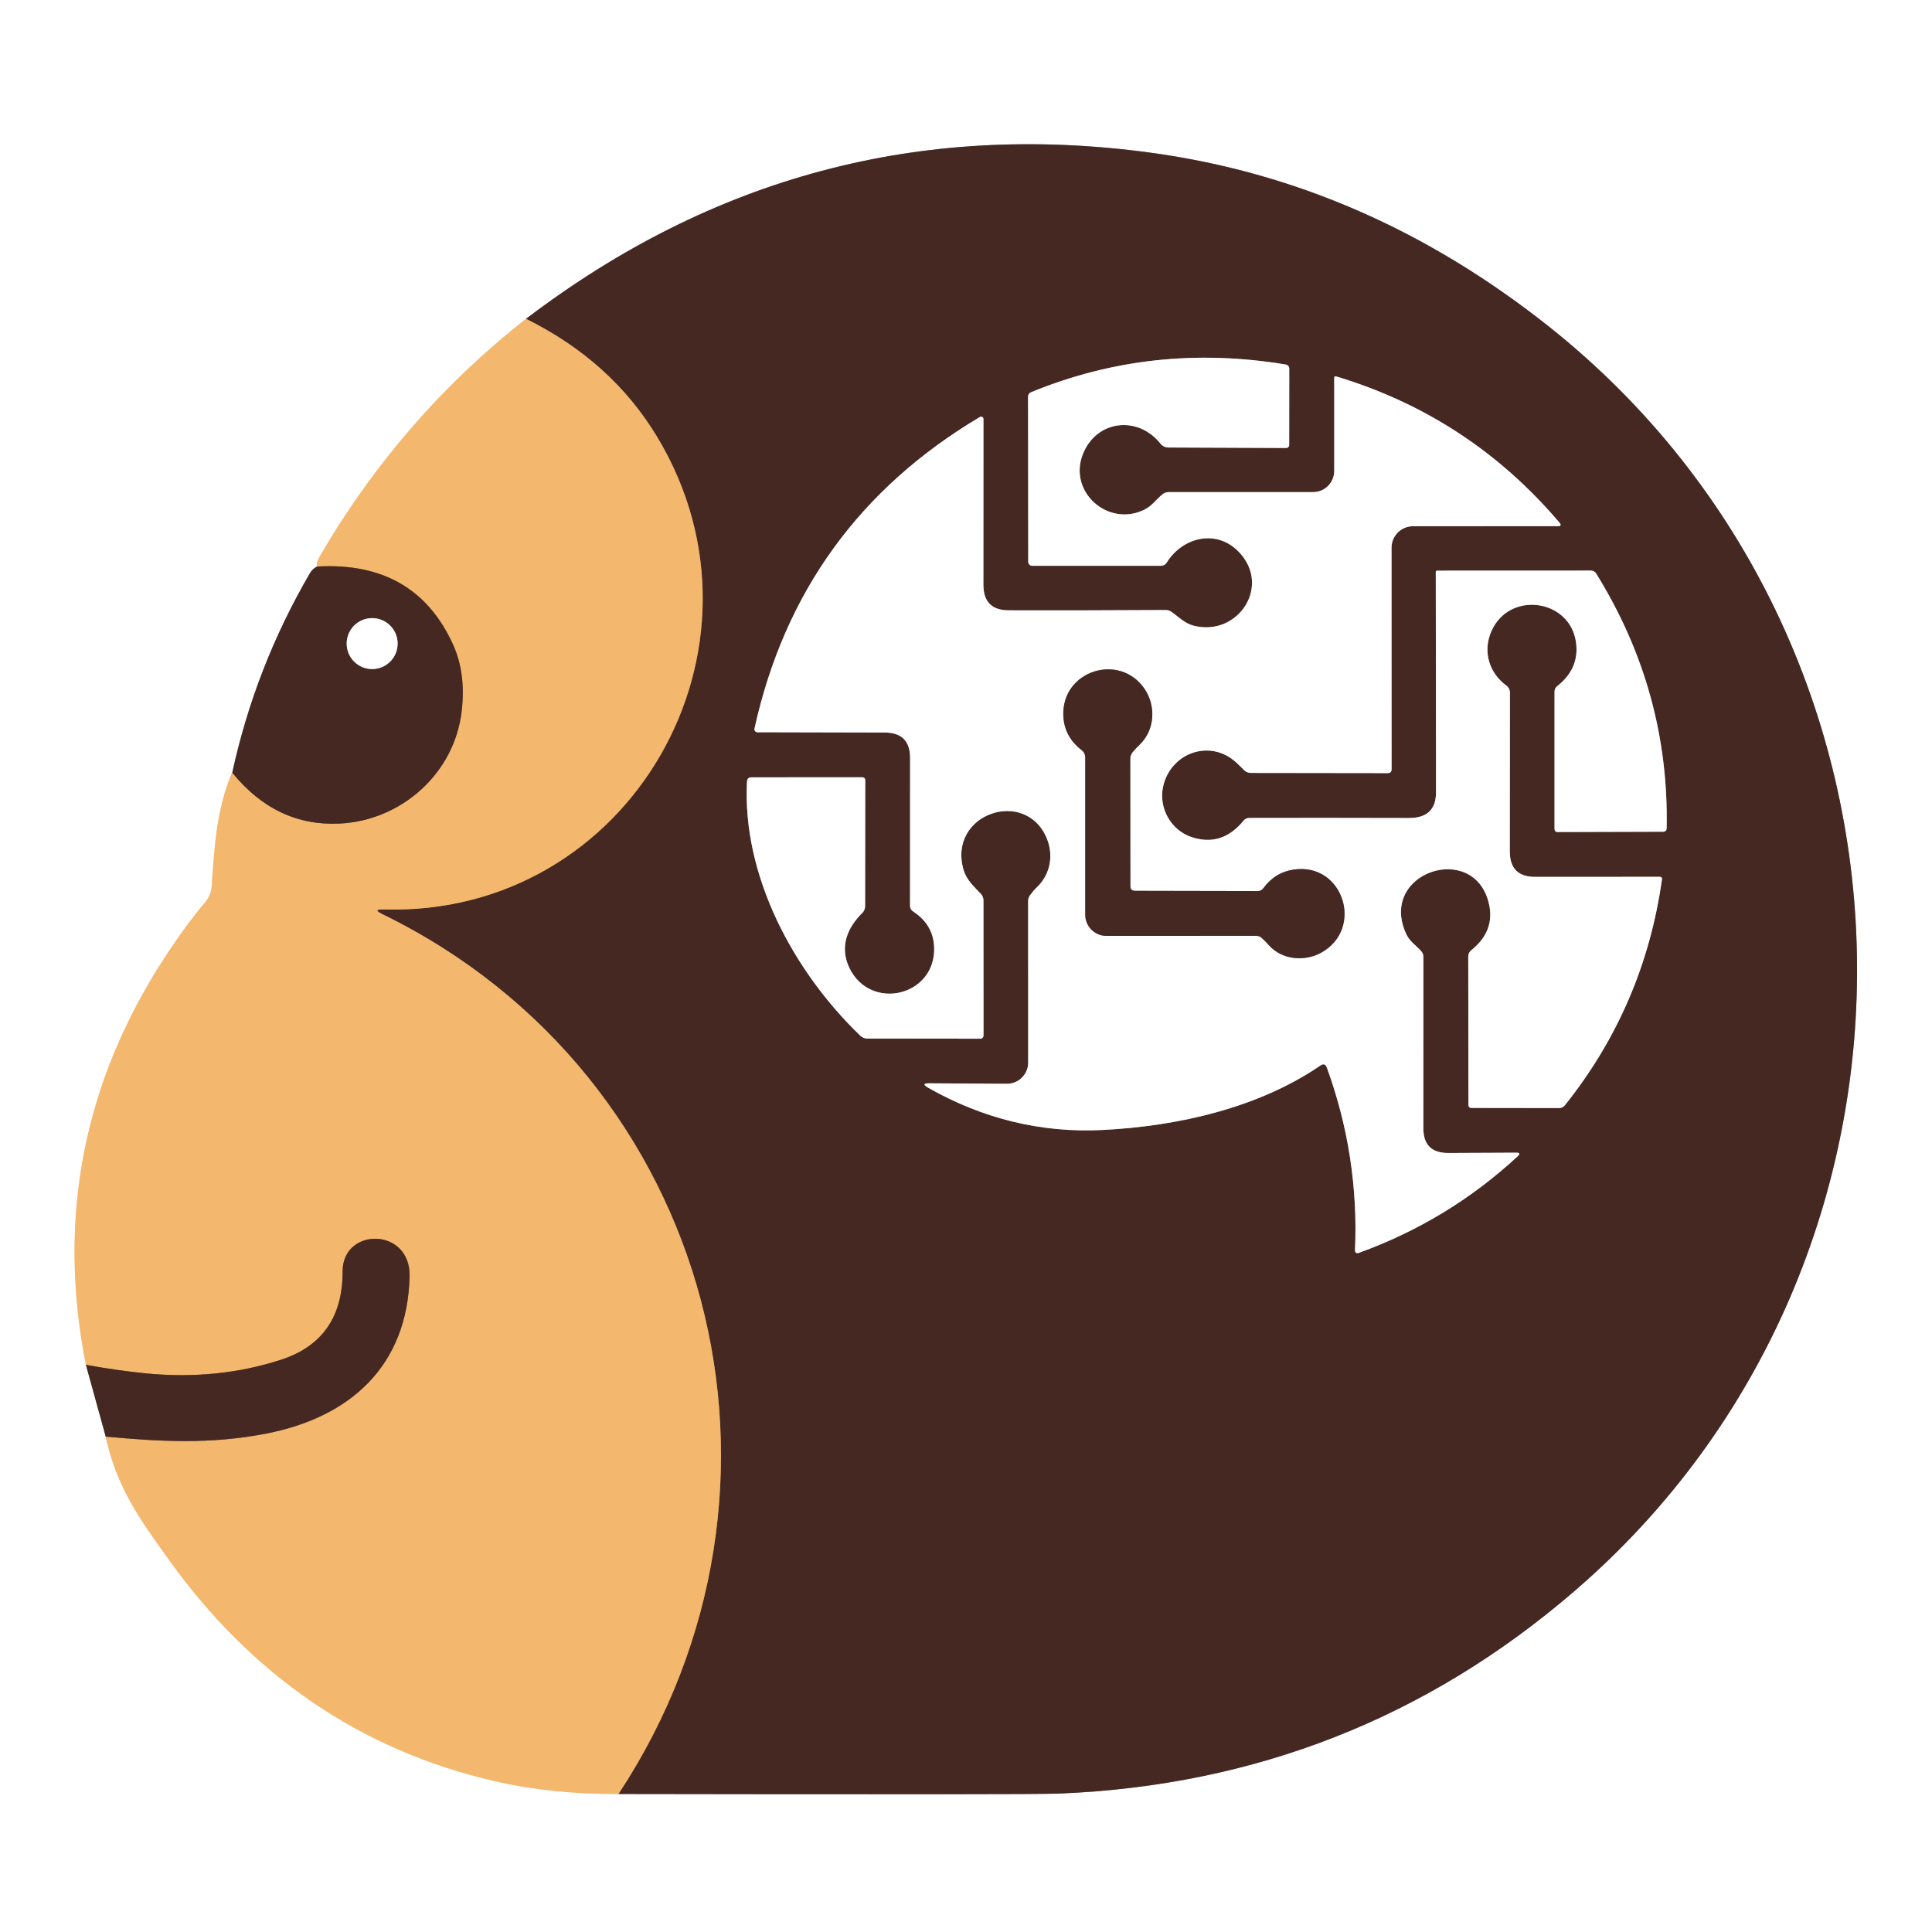
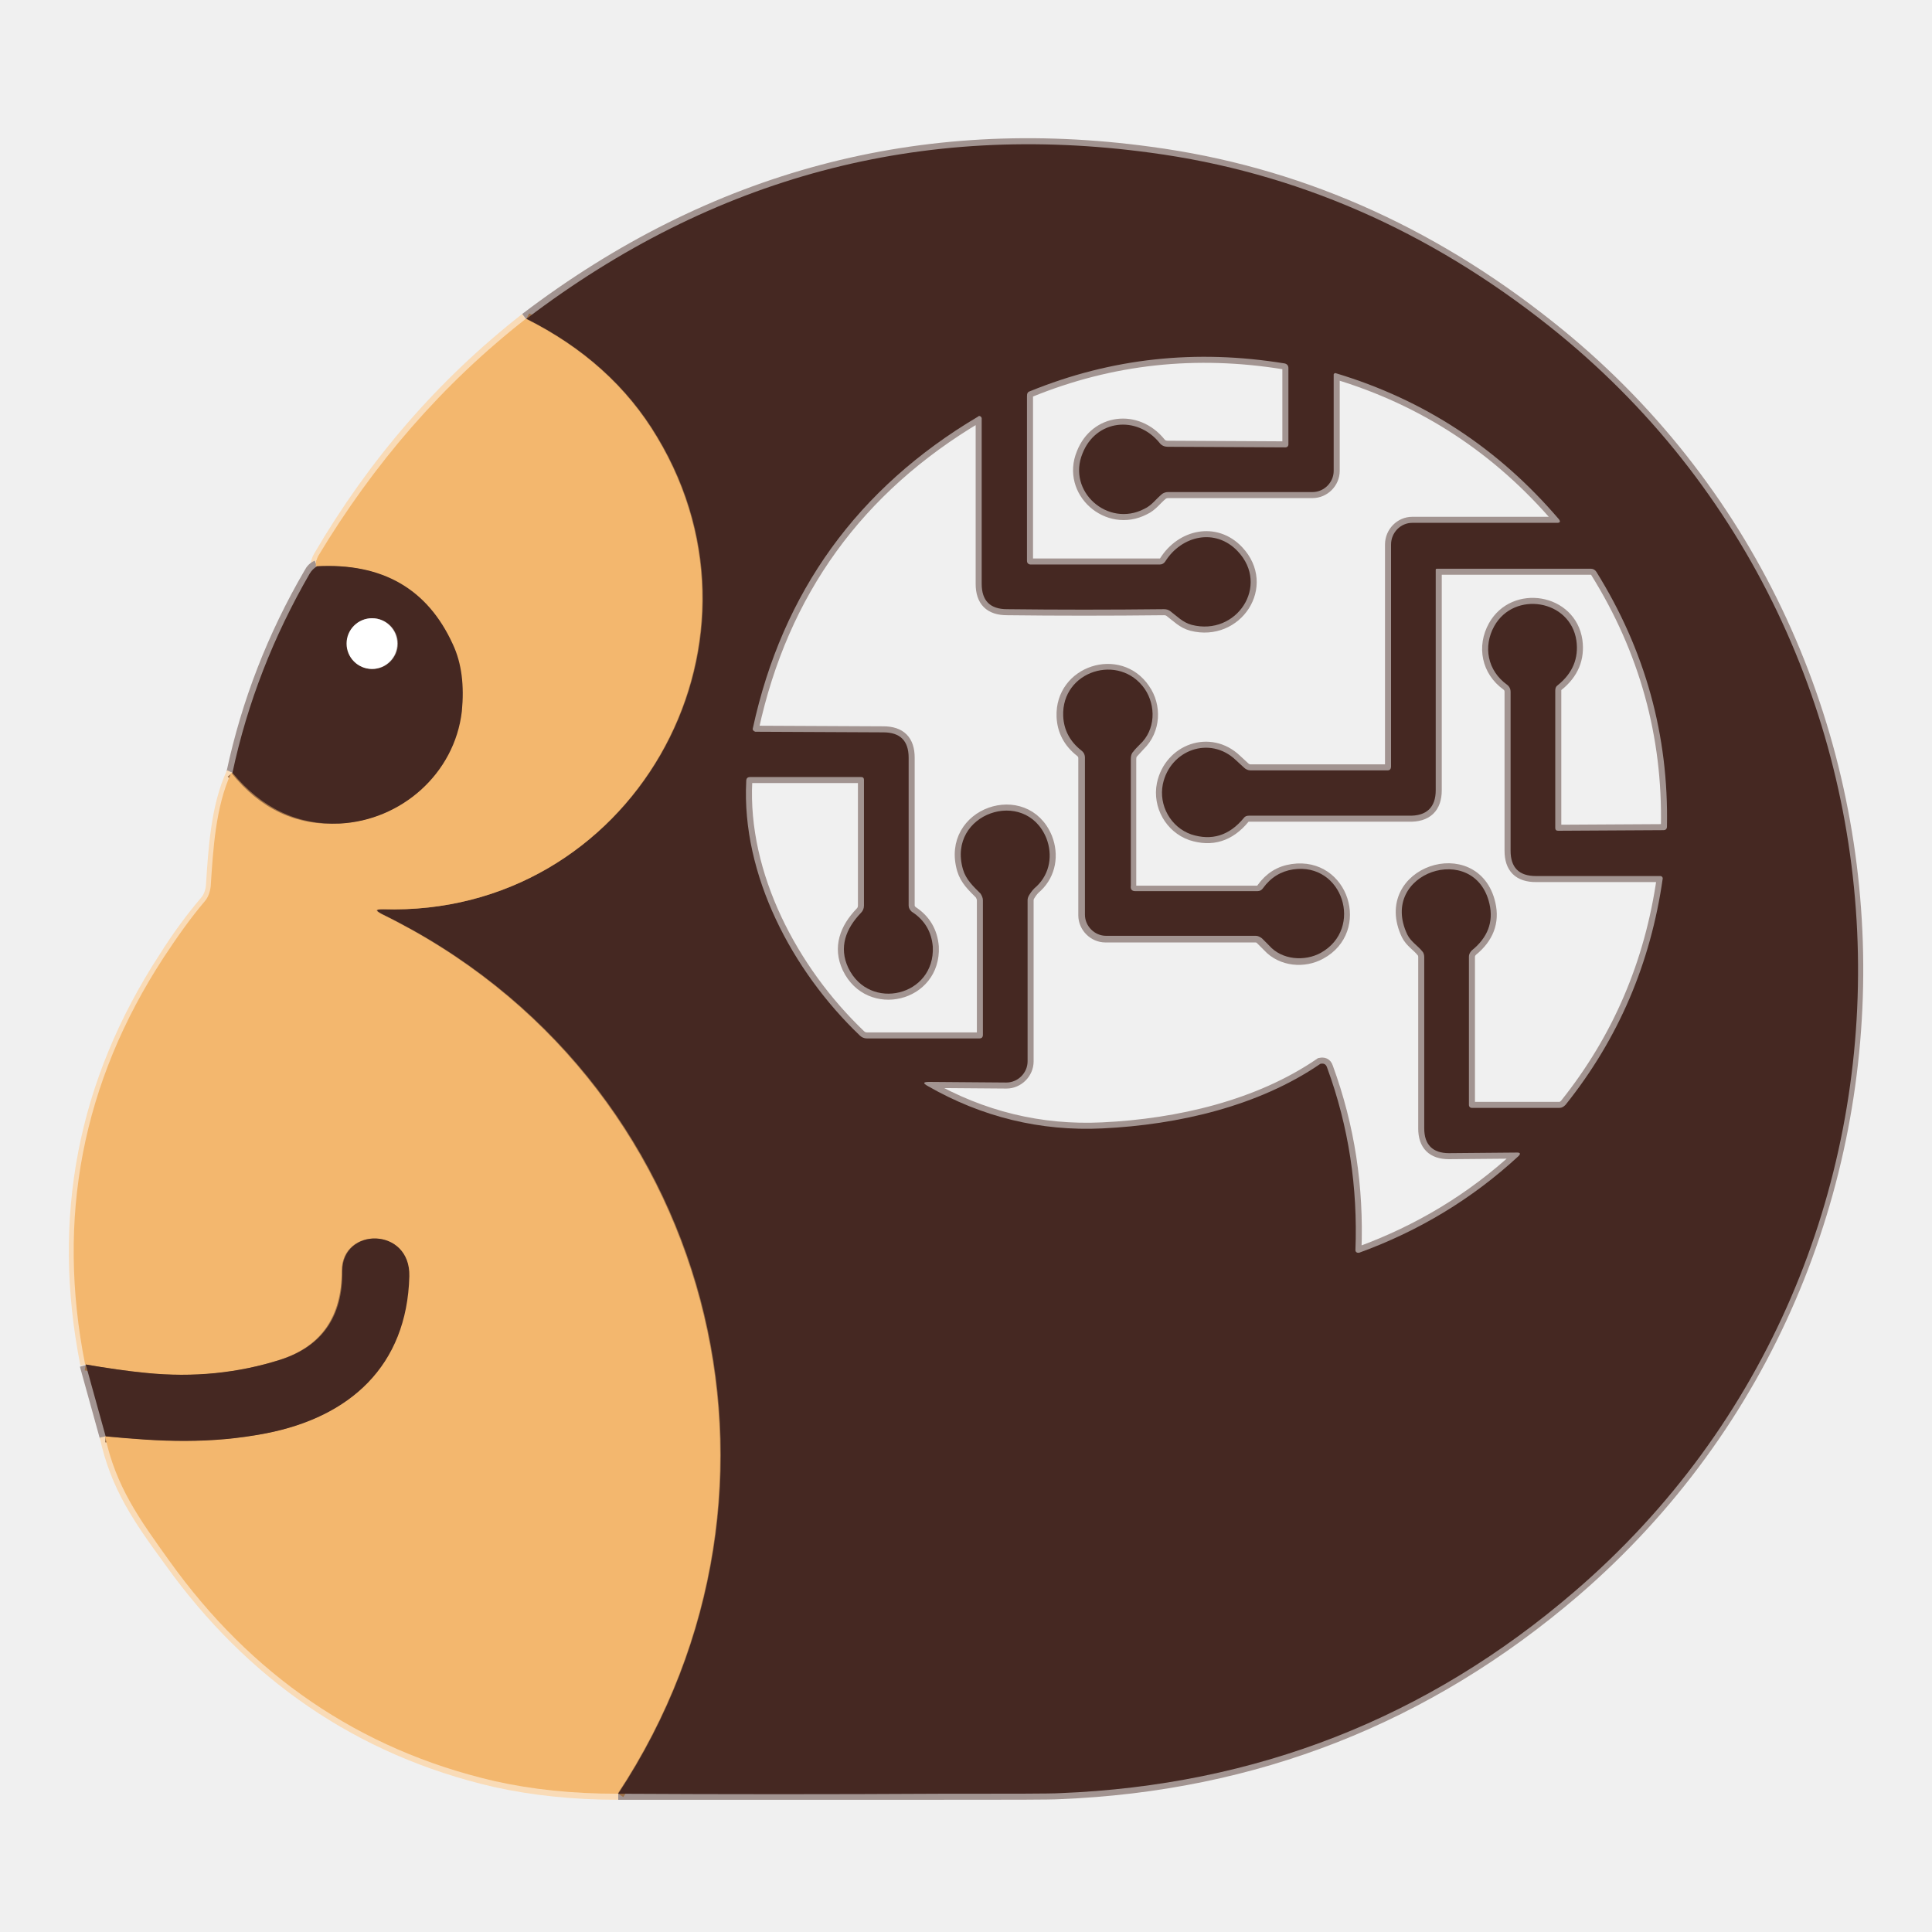
- <svg xmlns="http://www.w3.org/2000/svg" version="1.1" viewBox="0.00 0.00 320.00 320.00">
-   <g stroke-width="2.00" fill="none" stroke-linecap="butt">
-     <path stroke="#f9dbb7" vector-effect="non-scaling-stroke" d="   M 87.13 52.81   Q 66.44 69.04 52.94 92.18   Q 52.47 92.99 52.51 93.84" />
-     <path stroke="#a29491" vector-effect="non-scaling-stroke" d="   M 52.51 93.84   Q 51.78 94.18 51.30 95.00   Q 42.28 110.50 38.47 127.98" />
-     <path stroke="#f9dbb7" vector-effect="non-scaling-stroke" d="   M 38.47 127.98   C 35.90 133.62 35.46 140.70 35.06 146.83   A 4.35 4.34 66.8 0 1 34.06 149.34   Q 30.63 153.43 27.23 158.67   Q 7.05 189.72 14.23 226.06" />
-     <path stroke="#a29491" vector-effect="non-scaling-stroke" d="   M 14.23 226.06   L 17.51 237.95" />
-     <path stroke="#f9dbb7" vector-effect="non-scaling-stroke" d="   M 17.51 237.95   C 19.29 246.26 23.06 251.53 28.18 258.63   C 41.64 277.29 59.45 289.84 82.00 295.03   Q 91.41 297.19 102.44 297.14" />
-     <path stroke="#a29491" vector-effect="non-scaling-stroke" d="   M 102.44 297.14   Q 129.02 297.19 155.49 297.18   Q 173.06 297.17 175.48 297.07   Q 224.10 295.08 260.67 263.63   C 324.92 208.40 322.83 106.76 256.56 54.10   Q 226.40 30.14 190.50 25.28   Q 133.43 17.55 87.13 52.81" />
-     <path stroke="#9c7048" vector-effect="non-scaling-stroke" d="   M 102.44 297.14   C 135.92 246.37 118.34 178.25 63.31 151.40   Q 61.61 150.57 63.50 150.63   C 104.39 151.88 129.87 107.32 108.87 72.40   Q 101.30 59.82 87.13 52.81" />
-     <path stroke="#9c7048" vector-effect="non-scaling-stroke" d="   M 17.51 237.95   C 26.56 238.78 34.81 239.25 44.13 237.44   C 57.91 234.75 67.47 226.34 67.84 211.44   C 68.05 203.24 56.73 203.24 56.75 210.57   Q 56.77 221.92 46.50 225.23   Q 36.03 228.62 24.22 227.48   Q 19.52 227.02 14.23 226.06" />
-     <path stroke="#9c7048" vector-effect="non-scaling-stroke" d="   M 38.47 127.98   Q 45.74 136.92 56.24 136.41   C 66.42 135.93 75.27 128.16 76.47 117.78   Q 77.20 111.48 75.02 106.72   Q 68.72 92.91 52.51 93.84" />
-     <path stroke="#a29491" vector-effect="non-scaling-stroke" d="   M 219.77 176.83   Q 225.12 191.53 224.43 207.13   A 0.42 0.41 80.7 0 0 224.99 207.54   Q 239.89 202.16 251.40 191.49   Q 252.01 190.92 251.17 190.92   L 239.87 190.97   Q 235.75 190.99 235.75 186.87   L 235.76 158.50   Q 235.76 157.98 235.42 157.58   C 234.60 156.62 233.52 155.97 232.96 154.80   C 228.08 144.52 244.18 139.19 246.61 149.66   Q 247.67 154.19 243.71 157.37   Q 243.19 157.78 243.19 158.45   L 243.22 182.99   Q 243.22 183.51 243.74 183.51   L 258.22 183.53   Q 258.82 183.53 259.20 183.06   Q 272.33 166.61 275.28 145.60   A 0.33 0.32 -86.1 0 0 274.96 145.23   L 254.28 145.24   Q 250.07 145.25 250.07 141.03   L 250.09 114.73   A 1.45 1.43 -72.0 0 0 249.51 113.57   C 246.32 111.22 245.46 107.24 247.38 103.83   C 250.70 97.94 259.98 99.45 261.02 106.27   Q 261.69 110.69 257.92 113.65   Q 257.48 114.00 257.48 114.56   L 257.48 137.27   Q 257.48 137.81 258.02 137.81   L 275.44 137.76   Q 276.04 137.76 276.05 137.16   Q 276.48 114.51 264.37 94.99   A 1.01 0.99 -15.3 0 0 263.51 94.51   L 238.04 94.52   Q 237.81 94.52 237.81 94.75   Q 237.82 114.08 237.85 131.24   Q 237.85 135.50 233.35 135.49   Q 218.41 135.45 206.91 135.48   Q 206.34 135.48 205.97 135.93   Q 202.36 140.35 197.30 138.63   C 193.92 137.48 191.90 133.82 192.63 130.35   C 193.84 124.70 200.42 122.28 204.78 126.31   Q 205.45 126.93 206.06 127.55   A 1.55 1.52 -21.5 0 0 207.17 128.02   L 229.85 128.05   Q 230.49 128.05 230.49 127.40   L 230.48 90.72   A 3.55 3.55 0.0 0 1 234.03 87.16   L 258.02 87.15   Q 258.79 87.15 258.29 86.56   Q 243.33 68.96 221.27 62.33   A 0.22 0.22 0.0 0 0 220.99 62.54   L 220.99 78.01   A 3.50 3.50 0.0 0 1 217.49 81.51   L 193.55 81.51   Q 193.01 81.51 192.59 81.84   C 191.51 82.69 190.89 83.73 189.61 84.38   C 183.61 87.43 176.82 81.49 179.38 75.16   C 181.63 69.59 188.43 68.75 192.21 73.48   A 1.70 1.70 0.0 0 0 193.54 74.12   L 213.04 74.20   A 0.49 0.49 0.0 0 0 213.53 73.71   L 213.54 61.05   A 0.68 0.68 0.0 0 0 212.97 60.38   Q 190.93 56.71 170.81 64.95   Q 170.28 65.17 170.28 65.74   L 170.31 93.07   A 0.64 0.64 0.0 0 0 170.95 93.71   L 192.31 93.71   A 1.09 1.09 0.0 0 0 193.24 93.19   C 195.90 88.90 201.56 87.57 205.24 91.46   C 210.62 97.15 205.00 105.52 197.68 103.63   C 196.20 103.24 195.24 102.19 194.03 101.34   Q 193.59 101.03 193.04 101.04   Q 179.50 101.12 167.07 101.09   Q 162.88 101.08 162.88 96.85   Q 162.88 82.44 162.89 69.40   A 0.39 0.39 0.0 0 0 162.30 69.07   Q 132.42 86.84 124.97 120.68   A 0.50 0.49 -83.8 0 0 125.45 121.28   L 146.54 121.33   Q 150.74 121.34 150.74 125.54   L 150.73 150.01   Q 150.73 150.63 151.25 150.97   Q 154.54 153.12 154.72 156.79   C 155.11 164.99 144.18 167.60 140.68 160.31   C 139.07 156.94 140.23 153.77 142.79 151.25   Q 143.29 150.76 143.29 150.05   L 143.31 129.27   Q 143.31 128.74 142.77 128.74   L 124.45 128.75   Q 123.76 128.75 123.73 129.44   C 122.91 144.98 131.36 160.83 142.49 171.54   Q 143.00 172.02 143.70 172.02   L 162.31 172.04   Q 162.90 172.04 162.90 171.44   L 162.89 149.13   A 1.58 1.56 -66.7 0 0 162.47 148.06   C 161.31 146.84 160.08 145.74 159.60 144.10   C 156.87 134.77 169.90 130.37 173.39 138.88   C 174.53 141.64 173.98 144.82 171.78 146.92   Q 171.10 147.58 170.57 148.34   Q 170.29 148.75 170.29 149.25   L 170.30 175.99   A 3.52 3.51 -89.8 0 1 166.76 179.51   L 153.95 179.43   Q 152.42 179.42 153.75 180.17   C 162.70 185.25 172.36 187.68 182.62 187.16   C 195.21 186.53 208.50 183.46 218.69 176.49   Q 219.45 175.96 219.77 176.83" />
-     <path stroke="#a29491" vector-effect="non-scaling-stroke" d="   M 187.22 146.76   L 187.20 125.71   Q 187.20 125.03 187.65 124.51   Q 188.18 123.90 188.77 123.33   C 191.34 120.86 191.46 116.86 189.57 114.09   C 185.44 108.03 175.81 111.06 176.12 118.56   Q 176.27 122.02 179.15 124.24   A 1.54 1.53 -71.4 0 1 179.75 125.46   L 179.75 151.50   A 3.51 3.50 90.0 0 0 183.25 155.01   L 208.04 155.00   Q 208.59 154.99 208.99 155.36   Q 209.62 155.93 210.19 156.58   C 212.37 159.02 216.11 159.29 218.82 157.80   C 225.99 153.85 222.50 142.80 214.26 144.03   Q 211.16 144.50 209.24 147.13   Q 208.90 147.59 208.34 147.59   L 188.01 147.55   Q 187.22 147.55 187.22 146.76" />
-     <path stroke="#a29491" vector-effect="non-scaling-stroke" d="   M 65.86 106.60   A 4.22 4.22 0.0 0 0 61.64 102.38   A 4.22 4.22 0.0 0 0 57.42 106.60   A 4.22 4.22 0.0 0 0 61.64 110.82   A 4.22 4.22 0.0 0 0 65.86 106.60" />
+ <svg xmlns="http://www.w3.org/2000/svg" version="1.1" id="Layer_1" x="0px" y="0px" viewBox="0 0 320 320" style="enable-background:new 0 0 320 320;" xml:space="preserve">
+   <style type="text/css">
+ 	.st0{fill:none;stroke:#F9DBB7;stroke-width:2;}
+ 	.st1{fill:none;stroke:#A29491;stroke-width:2;}
+ 	.st2{fill:none;stroke:#9C7048;stroke-width:2;}
+ 	.st3{fill:#452822;}
+ 	.st4{fill:#F3B76E;}
+ 	.st5{fill:#FFFFFF;}
+ </style>
+   <g>
+     <path vector-effect="non-scaling-stroke" class="st0" d="M87.1,52.8C73.3,63.6,61.9,76.8,52.9,92.2c-0.3,0.5-0.5,1.1-0.4,1.7" />
+     <path vector-effect="non-scaling-stroke" class="st1" d="M52.5,93.8c-0.5,0.2-0.9,0.6-1.2,1.2c-6,10.3-10.3,21.3-12.8,33" />
+     <path vector-effect="non-scaling-stroke" class="st0" d="M38.5,128c-2.6,5.6-3,12.7-3.4,18.8c-0.1,0.9-0.4,1.8-1,2.5   c-2.3,2.7-4.6,5.8-6.8,9.3c-13.5,20.7-17.8,43.2-13,67.4" />
+     <path vector-effect="non-scaling-stroke" class="st1" d="M14.2,226.1l3.3,11.9" />
+     <path vector-effect="non-scaling-stroke" class="st0" d="M17.5,237.9c1.8,8.3,5.5,13.6,10.7,20.7C41.6,277.3,59.5,289.8,82,295   c6.3,1.4,13.1,2.1,20.4,2.1" />
+     <path vector-effect="non-scaling-stroke" class="st1" d="M102.4,297.1c17.7,0,35.4,0,53.1,0c11.7,0,18.4,0,20-0.1   c32.4-1.3,60.8-12.5,85.2-33.4c64.2-55.2,62.2-156.9-4.1-209.5c-20.1-16-42.1-25.6-66.1-28.8c-38-5.2-72.5,4-103.4,27.5" />
+     <path vector-effect="non-scaling-stroke" class="st2" d="M102.4,297.1c33.5-50.8,15.9-118.9-39.1-145.7c-1.1-0.6-1.1-0.8,0.2-0.8   c40.9,1.2,66.4-43.3,45.4-78.2c-5-8.4-12.3-14.9-21.7-19.6" />
+     <path vector-effect="non-scaling-stroke" class="st2" d="M17.5,237.9c9,0.8,17.3,1.3,26.6-0.5c13.8-2.7,23.3-11.1,23.7-26   c0.2-8.2-11.1-8.2-11.1-0.9c0,7.6-3.4,12.5-10.2,14.7c-7,2.3-14.4,3-22.3,2.2c-3.1-0.3-6.5-0.8-10-1.4" />
+     <path vector-effect="non-scaling-stroke" class="st2" d="M38.5,128c4.8,6,10.8,8.8,17.8,8.4c10.2-0.5,19-8.2,20.2-18.6   c0.5-4.2,0-7.9-1.5-11.1c-4.2-9.2-11.7-13.5-22.5-12.9" />
+     <path vector-effect="non-scaling-stroke" class="st1" d="M219.8,176.8c3.6,9.8,5.1,19.9,4.7,30.3c0,0.2,0.2,0.4,0.4,0.4   c0.1,0,0.1,0,0.2,0c9.9-3.6,18.7-8.9,26.4-16c0.4-0.4,0.3-0.6-0.2-0.6l-11.3,0.1c-2.7,0-4.1-1.4-4.1-4.1l0-28.4   c0-0.3-0.1-0.7-0.3-0.9c-0.8-1-1.9-1.6-2.5-2.8c-4.9-10.3,11.2-15.6,13.6-5.1c0.7,3-0.3,5.6-2.9,7.7c-0.3,0.3-0.5,0.6-0.5,1.1   l0,24.5c0,0.3,0.2,0.5,0.5,0.5l14.5,0c0.4,0,0.7-0.2,1-0.5c8.8-11,14.1-23.5,16.1-37.5c0-0.2-0.1-0.3-0.3-0.4c0,0,0,0,0,0l-20.7,0   c-2.8,0-4.2-1.4-4.2-4.2l0-26.3c0-0.5-0.2-0.9-0.6-1.2c-3.2-2.3-4-6.3-2.1-9.7c3.3-5.9,12.6-4.4,13.6,2.4c0.4,2.9-0.6,5.4-3.1,7.4   c-0.3,0.2-0.4,0.5-0.4,0.9v22.7c0,0.4,0.2,0.5,0.5,0.5l17.4-0.1c0.4,0,0.6-0.2,0.6-0.6c0.3-15.1-3.6-29.2-11.7-42.2   c-0.2-0.3-0.5-0.5-0.9-0.5l-25.5,0c-0.2,0-0.2,0.1-0.2,0.2c0,12.9,0,25.1,0,36.5c0,2.8-1.5,4.3-4.5,4.2c-10,0-18.8,0-26.4,0   c-0.4,0-0.7,0.1-0.9,0.4c-2.4,2.9-5.3,3.8-8.7,2.7c-3.4-1.2-5.4-4.8-4.7-8.3c1.2-5.7,7.8-8.1,12.1-4c0.4,0.4,0.9,0.8,1.3,1.2   c0.3,0.3,0.7,0.5,1.1,0.5l22.7,0c0.4,0,0.6-0.2,0.6-0.7l0-36.7c0-2,1.6-3.6,3.5-3.6c0,0,0,0,0,0l24,0c0.5,0,0.6-0.2,0.3-0.6   c-10-11.7-22.3-19.8-37-24.2c-0.1,0-0.2,0-0.3,0.2c0,0,0,0,0,0.1V78c0,1.9-1.6,3.5-3.5,3.5h-23.9c-0.4,0-0.7,0.1-1,0.3   c-1.1,0.9-1.7,1.9-3,2.5c-6,3.1-12.8-2.9-10.2-9.2c2.2-5.6,9-6.4,12.8-1.7c0.3,0.4,0.8,0.6,1.3,0.6l19.5,0.1c0.3,0,0.5-0.2,0.5-0.5   l0,0l0-12.7c0-0.3-0.2-0.6-0.6-0.7c-14.7-2.4-28.7-0.9-42.2,4.6c-0.4,0.1-0.5,0.4-0.5,0.8l0,27.3c0,0.4,0.3,0.6,0.6,0.6h21.4   c0.4,0,0.7-0.2,0.9-0.5c2.7-4.3,8.3-5.6,12-1.7c5.4,5.7-0.2,14.1-7.6,12.2c-1.5-0.4-2.4-1.4-3.6-2.3c-0.3-0.2-0.6-0.3-1-0.3   c-9,0.1-17.7,0.1-26,0c-2.8,0-4.2-1.4-4.2-4.2c0-9.6,0-18.8,0-27.4c0-0.2-0.2-0.4-0.4-0.4c-0.1,0-0.1,0-0.2,0.1   c-19.9,11.8-32.4,29-37.3,51.6c-0.1,0.3,0.1,0.5,0.4,0.6c0,0,0.1,0,0.1,0l21.1,0.1c2.8,0,4.2,1.4,4.2,4.2l0,24.5   c0,0.4,0.2,0.7,0.5,1c2.2,1.4,3.3,3.4,3.5,5.8c0.4,8.2-10.5,10.8-14,3.5c-1.6-3.4-0.4-6.5,2.1-9.1c0.3-0.3,0.5-0.7,0.5-1.2l0-20.8   c0-0.4-0.2-0.5-0.5-0.5l-18.3,0c-0.5,0-0.7,0.2-0.7,0.7c-0.8,15.5,7.6,31.4,18.8,42.1c0.3,0.3,0.7,0.5,1.2,0.5l18.6,0   c0.4,0,0.6-0.2,0.6-0.6l0-22.3c0-0.4-0.2-0.8-0.4-1.1c-1.2-1.2-2.4-2.3-2.9-4c-2.7-9.3,10.3-13.7,13.8-5.2c1.1,2.8,0.6,5.9-1.6,8   c-0.5,0.4-0.9,0.9-1.2,1.4c-0.2,0.3-0.3,0.6-0.3,0.9l0,26.7c0,1.9-1.6,3.5-3.5,3.5c0,0,0,0,0,0l-12.8-0.1c-1,0-1.1,0.2-0.2,0.7   c8.9,5.1,18.6,7.5,28.9,7c12.6-0.6,25.9-3.7,36.1-10.7C219.2,176.1,219.6,176.2,219.8,176.8" />
+     <path vector-effect="non-scaling-stroke" class="st1" d="M187.2,146.8l0-21c0-0.5,0.1-0.9,0.4-1.2c0.4-0.4,0.7-0.8,1.1-1.2   c2.6-2.5,2.7-6.5,0.8-9.2c-4.1-6.1-13.8-3-13.5,4.5c0.1,2.3,1.1,4.2,3,5.7c0.4,0.3,0.6,0.7,0.6,1.2v26c0,1.9,1.6,3.5,3.5,3.5   l24.8,0c0.4,0,0.7,0.1,1,0.4c0.4,0.4,0.8,0.8,1.2,1.2c2.2,2.4,5.9,2.7,8.6,1.2c7.2-3.9,3.7-15-4.6-13.8c-2.1,0.3-3.7,1.3-5,3.1   c-0.2,0.3-0.5,0.5-0.9,0.5l-20.3,0C187.5,147.6,187.2,147.3,187.2,146.8" />
+     <path vector-effect="non-scaling-stroke" class="st1" d="M65.9,106.6c0-2.3-1.9-4.2-4.2-4.2h0c-2.3,0-4.2,1.9-4.2,4.2l0,0   c0,2.3,1.9,4.2,4.2,4.2h0C64,110.8,65.9,108.9,65.9,106.6L65.9,106.6" />
  </g>
-   <path fill="#ffffff" d="   M 0.00 0.00   L 320.00 0.00   L 320.00 320.00   L 0.00 320.00   L 0.00 0.00   Z   M 87.13 52.81   Q 66.44 69.04 52.94 92.18   Q 52.47 92.99 52.51 93.84   Q 51.78 94.18 51.30 95.00   Q 42.28 110.50 38.47 127.98   C 35.90 133.62 35.46 140.70 35.06 146.83   A 4.35 4.34 66.8 0 1 34.06 149.34   Q 30.63 153.43 27.23 158.67   Q 7.05 189.72 14.23 226.06   L 17.51 237.95   C 19.29 246.26 23.06 251.53 28.18 258.63   C 41.64 277.29 59.45 289.84 82.00 295.03   Q 91.41 297.19 102.44 297.14   Q 129.02 297.19 155.49 297.18   Q 173.06 297.17 175.48 297.07   Q 224.10 295.08 260.67 263.63   C 324.92 208.40 322.83 106.76 256.56 54.10   Q 226.40 30.14 190.50 25.28   Q 133.43 17.55 87.13 52.81   Z" />
-   <path fill="#452822" d="   M 102.44 297.14   C 135.92 246.37 118.34 178.25 63.31 151.40   Q 61.61 150.57 63.50 150.63   C 104.39 151.88 129.87 107.32 108.87 72.40   Q 101.30 59.82 87.13 52.81   Q 133.43 17.55 190.50 25.28   Q 226.40 30.14 256.56 54.10   C 322.83 106.76 324.92 208.40 260.67 263.63   Q 224.10 295.08 175.48 297.07   Q 173.06 297.17 155.49 297.18   Q 129.02 297.19 102.44 297.14   Z   M 219.77 176.83   Q 225.12 191.53 224.43 207.13   A 0.42 0.41 80.7 0 0 224.99 207.54   Q 239.89 202.16 251.40 191.49   Q 252.01 190.92 251.17 190.92   L 239.87 190.97   Q 235.75 190.99 235.75 186.87   L 235.76 158.50   Q 235.76 157.98 235.42 157.58   C 234.60 156.62 233.52 155.97 232.96 154.80   C 228.08 144.52 244.18 139.19 246.61 149.66   Q 247.67 154.19 243.71 157.37   Q 243.19 157.78 243.19 158.45   L 243.22 182.99   Q 243.22 183.51 243.74 183.51   L 258.22 183.53   Q 258.82 183.53 259.20 183.06   Q 272.33 166.61 275.28 145.60   A 0.33 0.32 -86.1 0 0 274.96 145.23   L 254.28 145.24   Q 250.07 145.25 250.07 141.03   L 250.09 114.73   A 1.45 1.43 -72.0 0 0 249.51 113.57   C 246.32 111.22 245.46 107.24 247.38 103.83   C 250.70 97.94 259.98 99.45 261.02 106.27   Q 261.69 110.69 257.92 113.65   Q 257.48 114.00 257.48 114.56   L 257.48 137.27   Q 257.48 137.81 258.02 137.81   L 275.44 137.76   Q 276.04 137.76 276.05 137.16   Q 276.48 114.51 264.37 94.99   A 1.01 0.99 -15.3 0 0 263.51 94.51   L 238.04 94.52   Q 237.81 94.52 237.81 94.75   Q 237.82 114.08 237.85 131.24   Q 237.85 135.50 233.35 135.49   Q 218.41 135.45 206.91 135.48   Q 206.34 135.48 205.97 135.93   Q 202.36 140.35 197.30 138.63   C 193.92 137.48 191.90 133.82 192.63 130.35   C 193.84 124.70 200.42 122.28 204.78 126.31   Q 205.45 126.93 206.06 127.55   A 1.55 1.52 -21.5 0 0 207.17 128.02   L 229.85 128.05   Q 230.49 128.05 230.49 127.40   L 230.48 90.72   A 3.55 3.55 0.0 0 1 234.03 87.16   L 258.02 87.15   Q 258.79 87.15 258.29 86.56   Q 243.33 68.96 221.27 62.33   A 0.22 0.22 0.0 0 0 220.99 62.54   L 220.99 78.01   A 3.50 3.50 0.0 0 1 217.49 81.51   L 193.55 81.51   Q 193.01 81.51 192.59 81.84   C 191.51 82.69 190.89 83.73 189.61 84.38   C 183.61 87.43 176.82 81.49 179.38 75.16   C 181.63 69.59 188.43 68.75 192.21 73.48   A 1.70 1.70 0.0 0 0 193.54 74.12   L 213.04 74.20   A 0.49 0.49 0.0 0 0 213.53 73.71   L 213.54 61.05   A 0.68 0.68 0.0 0 0 212.97 60.38   Q 190.93 56.71 170.81 64.95   Q 170.28 65.17 170.28 65.74   L 170.31 93.07   A 0.64 0.64 0.0 0 0 170.95 93.71   L 192.31 93.71   A 1.09 1.09 0.0 0 0 193.24 93.19   C 195.90 88.90 201.56 87.57 205.24 91.46   C 210.62 97.15 205.00 105.52 197.68 103.63   C 196.20 103.24 195.24 102.19 194.03 101.34   Q 193.59 101.03 193.04 101.04   Q 179.50 101.12 167.07 101.09   Q 162.88 101.08 162.88 96.85   Q 162.88 82.44 162.89 69.40   A 0.39 0.39 0.0 0 0 162.30 69.07   Q 132.42 86.84 124.97 120.68   A 0.50 0.49 -83.8 0 0 125.45 121.28   L 146.54 121.33   Q 150.74 121.34 150.74 125.54   L 150.73 150.01   Q 150.73 150.63 151.25 150.97   Q 154.54 153.12 154.72 156.79   C 155.11 164.99 144.18 167.60 140.68 160.31   C 139.07 156.94 140.23 153.77 142.79 151.25   Q 143.29 150.76 143.29 150.05   L 143.31 129.27   Q 143.31 128.74 142.77 128.74   L 124.45 128.75   Q 123.76 128.75 123.73 129.44   C 122.91 144.98 131.36 160.83 142.49 171.54   Q 143.00 172.02 143.70 172.02   L 162.31 172.04   Q 162.90 172.04 162.90 171.44   L 162.89 149.13   A 1.58 1.56 -66.7 0 0 162.47 148.06   C 161.31 146.84 160.08 145.74 159.60 144.10   C 156.87 134.77 169.90 130.37 173.39 138.88   C 174.53 141.64 173.98 144.82 171.78 146.92   Q 171.10 147.58 170.57 148.34   Q 170.29 148.75 170.29 149.25   L 170.30 175.99   A 3.52 3.51 -89.8 0 1 166.76 179.51   L 153.95 179.43   Q 152.42 179.42 153.75 180.17   C 162.70 185.25 172.36 187.68 182.62 187.16   C 195.21 186.53 208.50 183.46 218.69 176.49   Q 219.45 175.96 219.77 176.83   Z" />
-   <path fill="#f3b76e" d="   M 87.13 52.81   Q 101.30 59.82 108.87 72.40   C 129.87 107.32 104.39 151.88 63.50 150.63   Q 61.61 150.57 63.31 151.40   C 118.34 178.25 135.92 246.37 102.44 297.14   Q 91.41 297.19 82.00 295.03   C 59.45 289.84 41.64 277.29 28.18 258.63   C 23.06 251.53 19.29 246.26 17.51 237.95   C 26.56 238.78 34.81 239.25 44.13 237.44   C 57.91 234.75 67.47 226.34 67.84 211.44   C 68.05 203.24 56.73 203.24 56.75 210.57   Q 56.77 221.92 46.50 225.23   Q 36.03 228.62 24.22 227.48   Q 19.52 227.02 14.23 226.06   Q 7.05 189.72 27.23 158.67   Q 30.63 153.43 34.06 149.34   A 4.35 4.34 66.8 0 0 35.06 146.83   C 35.46 140.70 35.90 133.62 38.47 127.98   Q 45.74 136.92 56.24 136.41   C 66.42 135.93 75.27 128.16 76.47 117.78   Q 77.20 111.48 75.02 106.72   Q 68.72 92.91 52.51 93.84   Q 52.47 92.99 52.94 92.18   Q 66.44 69.04 87.13 52.81   Z" />
-   <path fill="#ffffff" d="   M 218.69 176.49   C 208.50 183.46 195.21 186.53 182.62 187.16   C 172.36 187.68 162.70 185.25 153.75 180.17   Q 152.42 179.42 153.95 179.43   L 166.76 179.51   A 3.52 3.51 -89.8 0 0 170.30 175.99   L 170.29 149.25   Q 170.29 148.75 170.57 148.34   Q 171.10 147.58 171.78 146.92   C 173.98 144.82 174.53 141.64 173.39 138.88   C 169.90 130.37 156.87 134.77 159.60 144.10   C 160.08 145.74 161.31 146.84 162.47 148.06   A 1.58 1.56 -66.7 0 1 162.89 149.13   L 162.90 171.44   Q 162.90 172.04 162.31 172.04   L 143.70 172.02   Q 143.00 172.02 142.49 171.54   C 131.36 160.83 122.91 144.98 123.73 129.44   Q 123.76 128.75 124.45 128.75   L 142.77 128.74   Q 143.31 128.74 143.31 129.27   L 143.29 150.05   Q 143.29 150.76 142.79 151.25   C 140.23 153.77 139.07 156.94 140.68 160.31   C 144.18 167.60 155.11 164.99 154.72 156.79   Q 154.54 153.12 151.25 150.97   Q 150.73 150.63 150.73 150.01   L 150.74 125.54   Q 150.74 121.34 146.54 121.33   L 125.45 121.28   A 0.50 0.49 -83.8 0 1 124.97 120.68   Q 132.42 86.84 162.30 69.07   A 0.39 0.39 0.0 0 1 162.89 69.40   Q 162.88 82.44 162.88 96.85   Q 162.88 101.08 167.07 101.09   Q 179.50 101.12 193.04 101.04   Q 193.59 101.03 194.03 101.34   C 195.24 102.19 196.20 103.24 197.68 103.63   C 205.00 105.52 210.62 97.15 205.24 91.46   C 201.56 87.57 195.90 88.90 193.24 93.19   A 1.09 1.09 0.0 0 1 192.31 93.71   L 170.95 93.71   A 0.64 0.64 0.0 0 1 170.31 93.07   L 170.28 65.74   Q 170.28 65.17 170.81 64.95   Q 190.93 56.71 212.97 60.38   A 0.68 0.68 0.0 0 1 213.54 61.05   L 213.53 73.71   A 0.49 0.49 0.0 0 1 213.04 74.20   L 193.54 74.12   A 1.70 1.70 0.0 0 1 192.21 73.48   C 188.43 68.75 181.63 69.59 179.38 75.16   C 176.82 81.49 183.61 87.43 189.61 84.38   C 190.89 83.73 191.51 82.69 192.59 81.84   Q 193.01 81.51 193.55 81.51   L 217.49 81.51   A 3.50 3.50 0.0 0 0 220.99 78.01   L 220.99 62.54   A 0.22 0.22 0.0 0 1 221.27 62.33   Q 243.33 68.96 258.29 86.56   Q 258.79 87.15 258.02 87.15   L 234.03 87.16   A 3.55 3.55 0.0 0 0 230.48 90.72   L 230.49 127.40   Q 230.49 128.05 229.85 128.05   L 207.17 128.02   A 1.55 1.52 -21.5 0 1 206.06 127.55   Q 205.45 126.93 204.78 126.31   C 200.42 122.28 193.84 124.70 192.63 130.35   C 191.90 133.82 193.92 137.48 197.30 138.63   Q 202.36 140.35 205.97 135.93   Q 206.34 135.48 206.91 135.48   Q 218.41 135.45 233.35 135.49   Q 237.85 135.50 237.85 131.24   Q 237.82 114.08 237.81 94.75   Q 237.81 94.52 238.04 94.52   L 263.51 94.51   A 1.01 0.99 -15.3 0 1 264.37 94.99   Q 276.48 114.51 276.05 137.16   Q 276.04 137.76 275.44 137.76   L 258.02 137.81   Q 257.48 137.81 257.48 137.27   L 257.48 114.56   Q 257.48 114.00 257.92 113.65   Q 261.69 110.69 261.02 106.27   C 259.98 99.45 250.70 97.94 247.38 103.83   C 245.46 107.24 246.32 111.22 249.51 113.57   A 1.45 1.43 -72.0 0 1 250.09 114.73   L 250.07 141.03   Q 250.07 145.25 254.28 145.24   L 274.96 145.23   A 0.33 0.32 -86.1 0 1 275.28 145.60   Q 272.33 166.61 259.20 183.06   Q 258.82 183.53 258.22 183.53   L 243.74 183.51   Q 243.22 183.51 243.22 182.99   L 243.19 158.45   Q 243.19 157.78 243.71 157.37   Q 247.67 154.19 246.61 149.66   C 244.18 139.19 228.08 144.52 232.96 154.80   C 233.52 155.97 234.60 156.62 235.42 157.58   Q 235.76 157.98 235.76 158.50   L 235.75 186.87   Q 235.75 190.99 239.87 190.97   L 251.17 190.92   Q 252.01 190.92 251.40 191.49   Q 239.89 202.16 224.99 207.54   A 0.42 0.41 80.7 0 1 224.43 207.13   Q 225.12 191.53 219.77 176.83   Q 219.45 175.96 218.69 176.49   Z   M 187.22 146.76   L 187.20 125.71   Q 187.20 125.03 187.65 124.51   Q 188.18 123.90 188.77 123.33   C 191.34 120.86 191.46 116.86 189.57 114.09   C 185.44 108.03 175.81 111.06 176.12 118.56   Q 176.27 122.02 179.15 124.24   A 1.54 1.53 -71.4 0 1 179.75 125.46   L 179.75 151.50   A 3.51 3.50 90.0 0 0 183.25 155.01   L 208.04 155.00   Q 208.59 154.99 208.99 155.36   Q 209.62 155.93 210.19 156.58   C 212.37 159.02 216.11 159.29 218.82 157.80   C 225.99 153.85 222.50 142.80 214.26 144.03   Q 211.16 144.50 209.24 147.13   Q 208.90 147.59 208.34 147.59   L 188.01 147.55   Q 187.22 147.55 187.22 146.76   Z" />
-   <path fill="#452822" d="   M 52.51 93.84   Q 68.72 92.91 75.02 106.72   Q 77.20 111.48 76.47 117.78   C 75.27 128.16 66.42 135.93 56.24 136.41   Q 45.74 136.92 38.47 127.98   Q 42.28 110.50 51.30 95.00   Q 51.78 94.18 52.51 93.84   Z   M 65.86 106.60   A 4.22 4.22 0.0 0 0 61.64 102.38   A 4.22 4.22 0.0 0 0 57.42 106.60   A 4.22 4.22 0.0 0 0 61.64 110.82   A 4.22 4.22 0.0 0 0 65.86 106.60   Z" />
-   <circle fill="#ffffff" cx="61.64" cy="106.60" r="4.22" />
-   <path fill="#452822" d="   M 188.01 147.55   L 208.34 147.59   Q 208.90 147.59 209.24 147.13   Q 211.16 144.50 214.26 144.03   C 222.50 142.80 225.99 153.85 218.82 157.80   C 216.11 159.29 212.37 159.02 210.19 156.58   Q 209.62 155.93 208.99 155.36   Q 208.59 154.99 208.04 155.00   L 183.25 155.01   A 3.51 3.50 90.0 0 1 179.75 151.50   L 179.75 125.46   A 1.54 1.53 -71.4 0 0 179.15 124.24   Q 176.27 122.02 176.12 118.56   C 175.81 111.06 185.44 108.03 189.57 114.09   C 191.46 116.86 191.34 120.86 188.77 123.33   Q 188.18 123.90 187.65 124.51   Q 187.20 125.03 187.20 125.71   L 187.22 146.76   Q 187.22 147.55 188.01 147.55   Z" />
-   <path fill="#452822" d="   M 17.51 237.95   L 14.23 226.06   Q 19.52 227.02 24.22 227.48   Q 36.03 228.62 46.50 225.23   Q 56.77 221.92 56.75 210.57   C 56.73 203.24 68.05 203.24 67.84 211.44   C 67.47 226.34 57.91 234.75 44.13 237.44   C 34.81 239.25 26.56 238.78 17.51 237.95   Z" />
+   <path class="st3" d="M102.4,297.1c33.5-50.8,15.9-118.9-39.1-145.7c-1.1-0.6-1.1-0.8,0.2-0.8c40.9,1.2,66.4-43.3,45.4-78.2  c-5-8.4-12.3-14.9-21.7-19.6c30.9-23.5,65.3-32.7,103.4-27.5c23.9,3.2,46,12.8,66.1,28.8c66.3,52.7,68.4,154.3,4.1,209.5  c-24.4,21-52.8,32.1-85.2,33.4c-1.6,0.1-8.3,0.1-20,0.1C137.8,297.2,120.2,297.2,102.4,297.1z M219.8,176.8  c3.6,9.8,5.1,19.9,4.7,30.3c0,0.2,0.2,0.4,0.4,0.4c0.1,0,0.1,0,0.2,0c9.9-3.6,18.7-8.9,26.4-16c0.4-0.4,0.3-0.6-0.2-0.6l-11.3,0.1  c-2.7,0-4.1-1.4-4.1-4.1l0-28.4c0-0.3-0.1-0.7-0.3-0.9c-0.8-1-1.9-1.6-2.5-2.8c-4.9-10.3,11.2-15.6,13.6-5.1c0.7,3-0.3,5.6-2.9,7.7  c-0.3,0.3-0.5,0.6-0.5,1.1l0,24.5c0,0.3,0.2,0.5,0.5,0.5l14.5,0c0.4,0,0.7-0.2,1-0.5c8.8-11,14.1-23.5,16.1-37.5  c0-0.2-0.1-0.3-0.3-0.4c0,0,0,0,0,0l-20.7,0c-2.8,0-4.2-1.4-4.2-4.2l0-26.3c0-0.5-0.2-0.9-0.6-1.2c-3.2-2.3-4-6.3-2.1-9.7  c3.3-5.9,12.6-4.4,13.6,2.4c0.4,2.9-0.6,5.4-3.1,7.4c-0.3,0.2-0.4,0.5-0.4,0.9v22.7c0,0.4,0.2,0.5,0.5,0.5l17.4-0.1  c0.4,0,0.6-0.2,0.6-0.6c0.3-15.1-3.6-29.2-11.7-42.2c-0.2-0.3-0.5-0.5-0.9-0.5l-25.5,0c-0.2,0-0.2,0.1-0.2,0.2c0,12.9,0,25.1,0,36.5  c0,2.8-1.5,4.3-4.5,4.2c-10,0-18.8,0-26.4,0c-0.4,0-0.7,0.1-0.9,0.4c-2.4,2.9-5.3,3.8-8.7,2.7c-3.4-1.2-5.4-4.8-4.7-8.3  c1.2-5.7,7.8-8.1,12.1-4c0.4,0.4,0.9,0.8,1.3,1.2c0.3,0.3,0.7,0.5,1.1,0.5l22.7,0c0.4,0,0.6-0.2,0.6-0.7l0-36.7c0-2,1.6-3.6,3.5-3.6  c0,0,0,0,0,0l24,0c0.5,0,0.6-0.2,0.3-0.6c-10-11.7-22.3-19.8-37-24.2c-0.1,0-0.2,0-0.3,0.2c0,0,0,0,0,0.1V78c0,1.9-1.6,3.5-3.5,3.5  h-23.9c-0.4,0-0.7,0.1-1,0.3c-1.1,0.9-1.7,1.9-3,2.5c-6,3.1-12.8-2.9-10.2-9.2c2.2-5.6,9-6.4,12.8-1.7c0.3,0.4,0.8,0.6,1.3,0.6  l19.5,0.1c0.3,0,0.5-0.2,0.5-0.5l0,0l0-12.7c0-0.3-0.2-0.6-0.6-0.7c-14.7-2.4-28.7-0.9-42.2,4.6c-0.4,0.1-0.5,0.4-0.5,0.8l0,27.3  c0,0.4,0.3,0.6,0.6,0.6h21.4c0.4,0,0.7-0.2,0.9-0.5c2.7-4.3,8.3-5.6,12-1.7c5.4,5.7-0.2,14.1-7.6,12.2c-1.5-0.4-2.4-1.4-3.6-2.3  c-0.3-0.2-0.6-0.3-1-0.3c-9,0.1-17.7,0.1-26,0c-2.8,0-4.2-1.4-4.2-4.2c0-9.6,0-18.8,0-27.4c0-0.2-0.2-0.4-0.4-0.4  c-0.1,0-0.1,0-0.2,0.1c-19.9,11.8-32.4,29-37.3,51.6c-0.1,0.3,0.1,0.5,0.4,0.6c0,0,0.1,0,0.1,0l21.1,0.1c2.8,0,4.2,1.4,4.2,4.2  l0,24.5c0,0.4,0.2,0.7,0.5,1c2.2,1.4,3.3,3.4,3.5,5.8c0.4,8.2-10.5,10.8-14,3.5c-1.6-3.4-0.4-6.5,2.1-9.1c0.3-0.3,0.5-0.7,0.5-1.2  l0-20.8c0-0.4-0.2-0.5-0.5-0.5l-18.3,0c-0.5,0-0.7,0.2-0.7,0.7c-0.8,15.5,7.6,31.4,18.8,42.1c0.3,0.3,0.7,0.5,1.2,0.5l18.6,0  c0.4,0,0.6-0.2,0.6-0.6l0-22.3c0-0.4-0.2-0.8-0.4-1.1c-1.2-1.2-2.4-2.3-2.9-4c-2.7-9.3,10.3-13.7,13.8-5.2c1.1,2.8,0.6,5.9-1.6,8  c-0.5,0.4-0.9,0.9-1.2,1.4c-0.2,0.3-0.3,0.6-0.3,0.9l0,26.7c0,1.9-1.6,3.5-3.5,3.5c0,0,0,0,0,0l-12.8-0.1c-1,0-1.1,0.2-0.2,0.7  c8.9,5.1,18.6,7.5,28.9,7c12.6-0.6,25.9-3.7,36.1-10.7C219.2,176.1,219.6,176.2,219.8,176.8z" />
+   <path class="st4" d="M87.1,52.8c9.4,4.7,16.7,11.2,21.7,19.6c21,34.9-4.5,79.5-45.4,78.2c-1.3,0-1.3,0.2-0.2,0.8  c55,26.9,72.6,95,39.1,145.7c-7.4,0-14.2-0.7-20.4-2.1c-22.5-5.2-40.4-17.7-53.8-36.4c-5.1-7.1-8.9-12.4-10.7-20.7  c9,0.8,17.3,1.3,26.6-0.5c13.8-2.7,23.3-11.1,23.7-26c0.2-8.2-11.1-8.2-11.1-0.9c0,7.6-3.4,12.5-10.2,14.7c-7,2.3-14.4,3-22.3,2.2  c-3.1-0.3-6.5-0.8-10-1.4c-4.8-24.2-0.5-46.7,13-67.4c2.3-3.5,4.5-6.6,6.8-9.3c0.6-0.7,0.9-1.6,1-2.5c0.4-6.1,0.8-13.2,3.4-18.8  c4.8,6,10.8,8.8,17.8,8.4c10.2-0.5,19-8.2,20.2-18.6c0.5-4.2,0-7.9-1.5-11.1c-4.2-9.2-11.7-13.5-22.5-12.9c0-0.6,0.1-1.1,0.4-1.7  C61.9,76.8,73.3,63.6,87.1,52.8z" />
+   <path class="st3" d="M52.5,93.8c10.8-0.6,18.3,3.7,22.5,12.9c1.5,3.2,1.9,6.9,1.5,11.1c-1.2,10.4-10.1,18.1-20.2,18.6  c-7,0.3-12.9-2.5-17.8-8.4c2.5-11.7,6.8-22.6,12.8-33C51.6,94.5,52,94.1,52.5,93.8z M65.9,106.6c0-2.3-1.9-4.2-4.2-4.2h0  c-2.3,0-4.2,1.9-4.2,4.2l0,0c0,2.3,1.9,4.2,4.2,4.2h0C64,110.8,65.9,108.9,65.9,106.6L65.9,106.6z" />
+   <circle class="st5" cx="61.6" cy="106.6" r="4.2" />
+   <path class="st3" d="M188,147.6l20.3,0c0.4,0,0.7-0.2,0.9-0.5c1.3-1.8,3-2.8,5-3.1c8.2-1.2,11.7,9.8,4.6,13.8  c-2.7,1.5-6.5,1.2-8.6-1.2c-0.4-0.4-0.8-0.8-1.2-1.2c-0.3-0.2-0.6-0.4-1-0.4l-24.8,0c-1.9,0-3.5-1.6-3.5-3.5v-26  c0-0.5-0.2-0.9-0.6-1.2c-1.9-1.5-2.9-3.4-3-5.7c-0.3-7.5,9.3-10.5,13.5-4.5c1.9,2.8,1.8,6.8-0.8,9.2c-0.4,0.4-0.8,0.8-1.1,1.2  c-0.3,0.3-0.4,0.7-0.4,1.2l0,21C187.2,147.3,187.5,147.6,188,147.6z" />
+   <path class="st3" d="M17.5,237.9l-3.3-11.9c3.5,0.6,6.9,1.1,10,1.4c7.9,0.8,15.3,0,22.3-2.2c6.8-2.2,10.3-7.1,10.2-14.7  c0-7.3,11.3-7.3,11.1,0.9c-0.4,14.9-9.9,23.3-23.7,26C34.8,239.2,26.6,238.8,17.5,237.9z" />
</svg>
